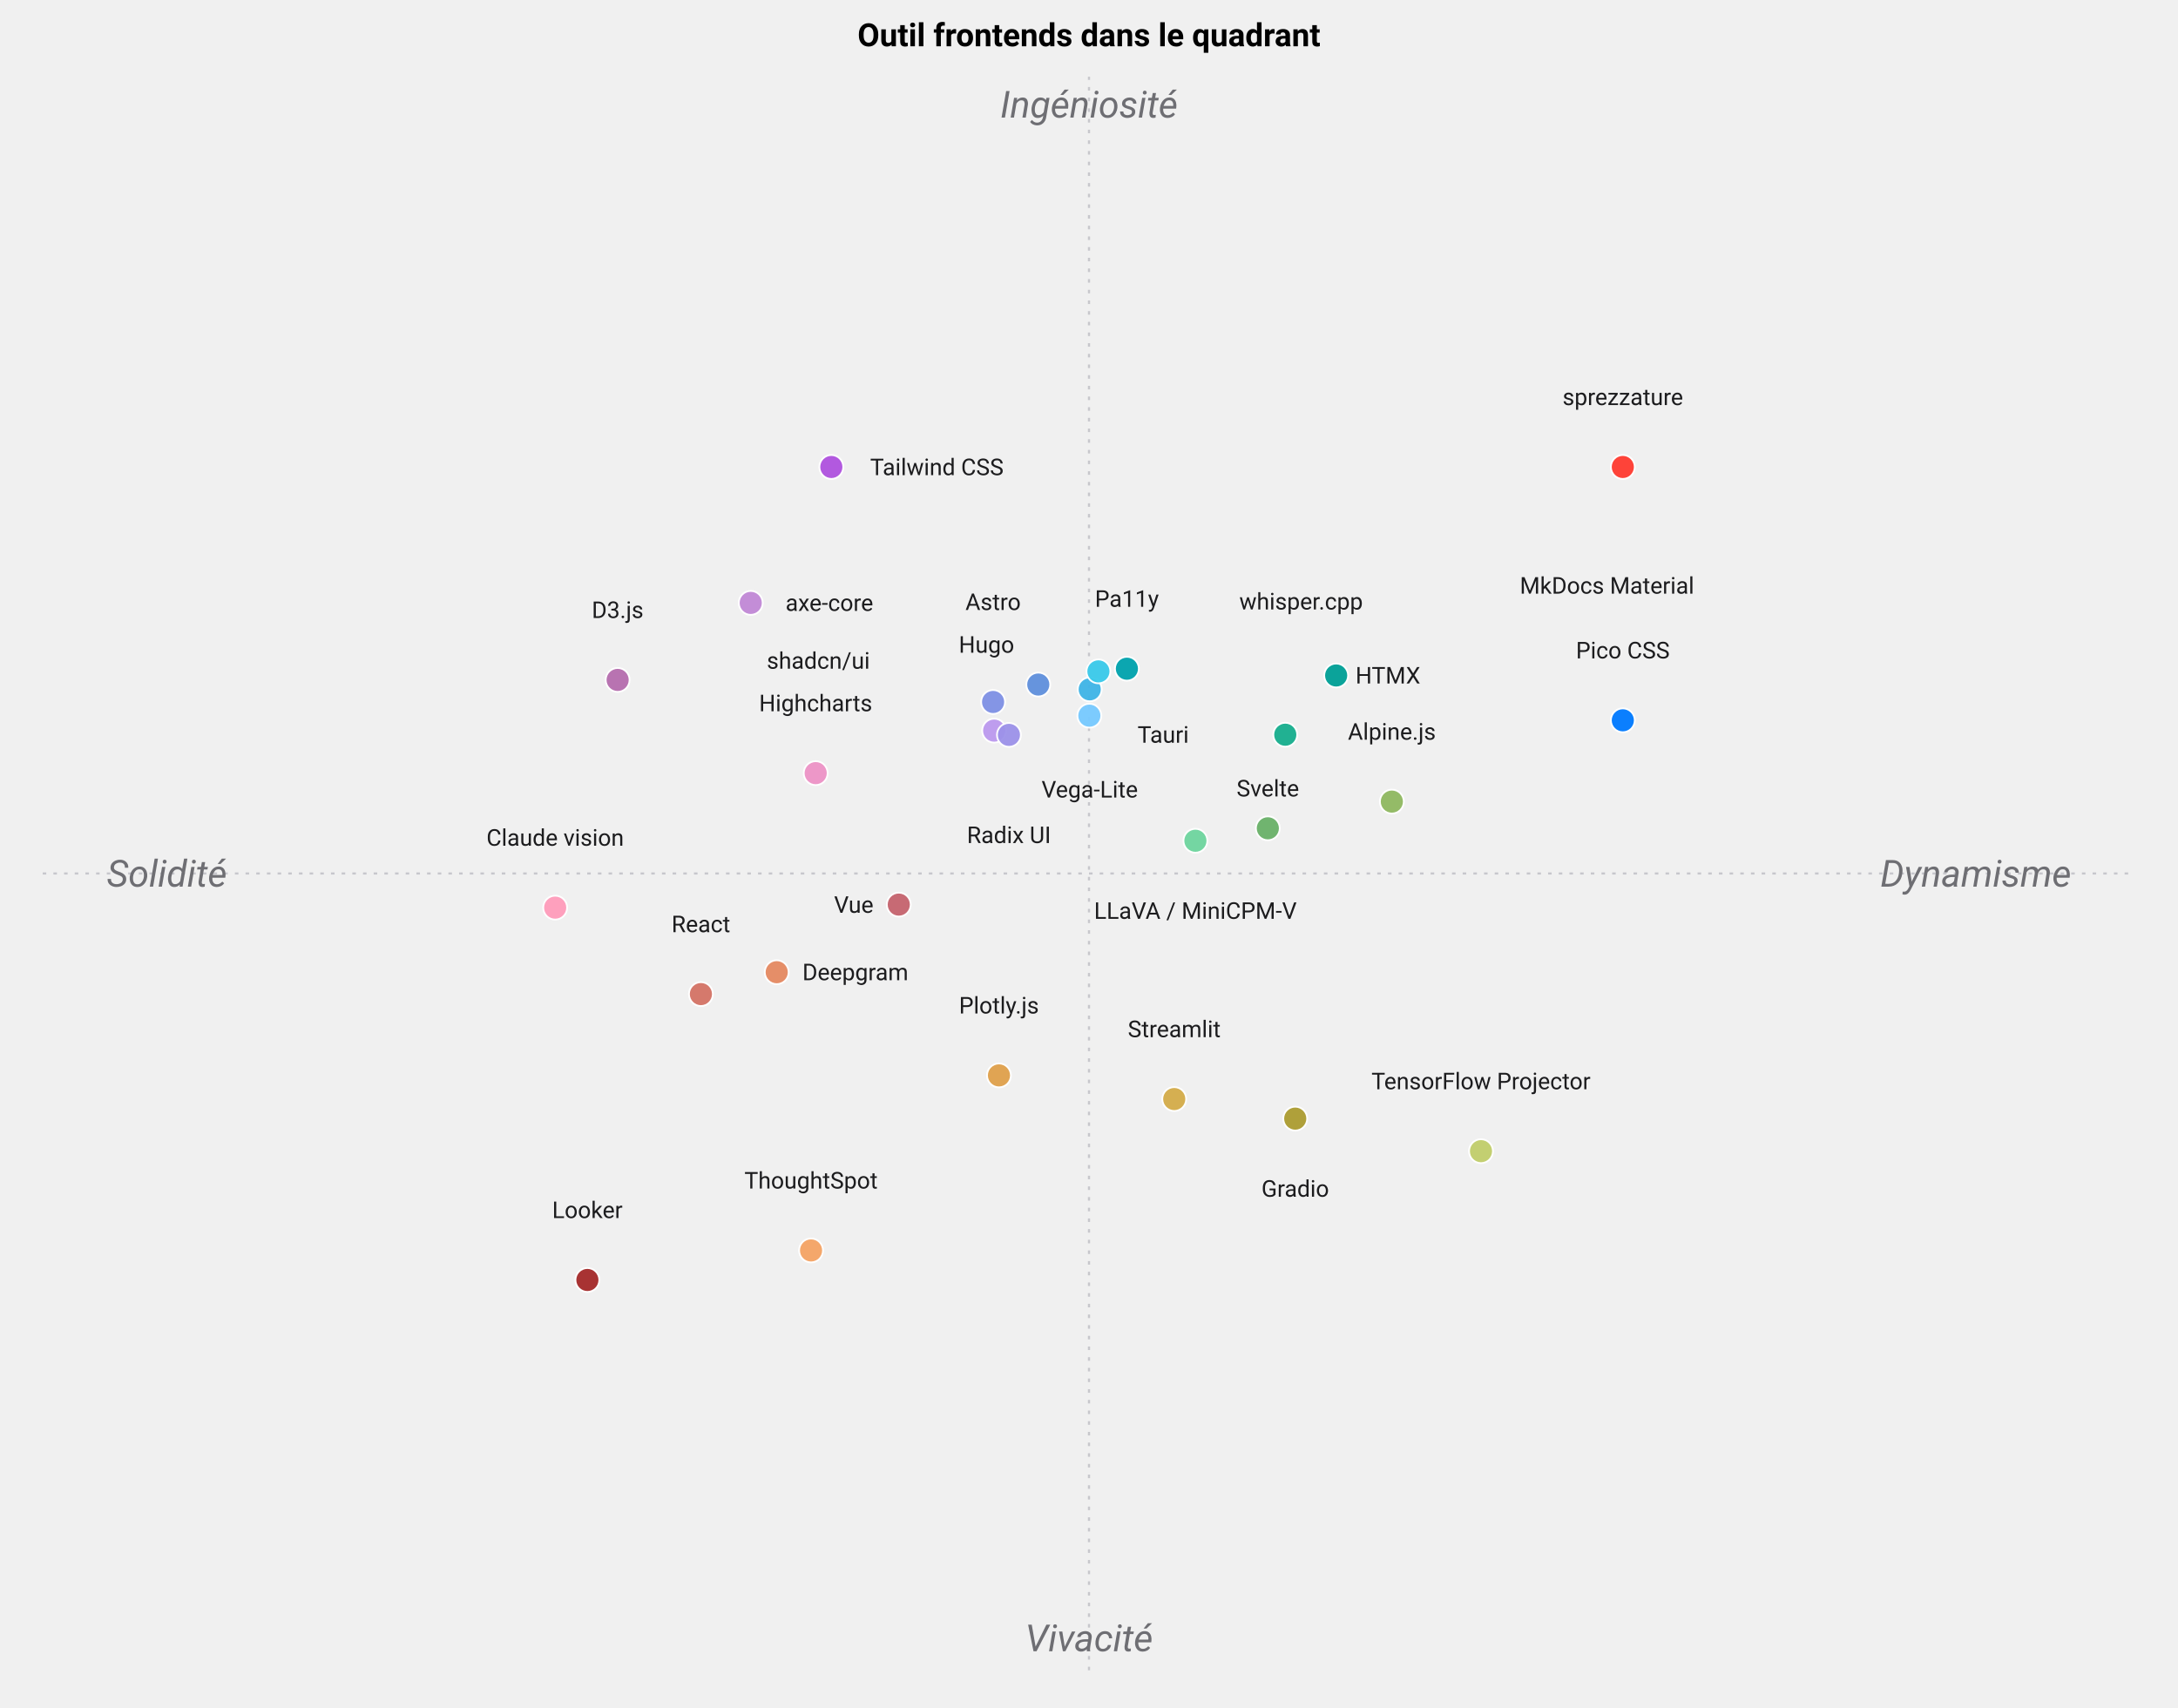
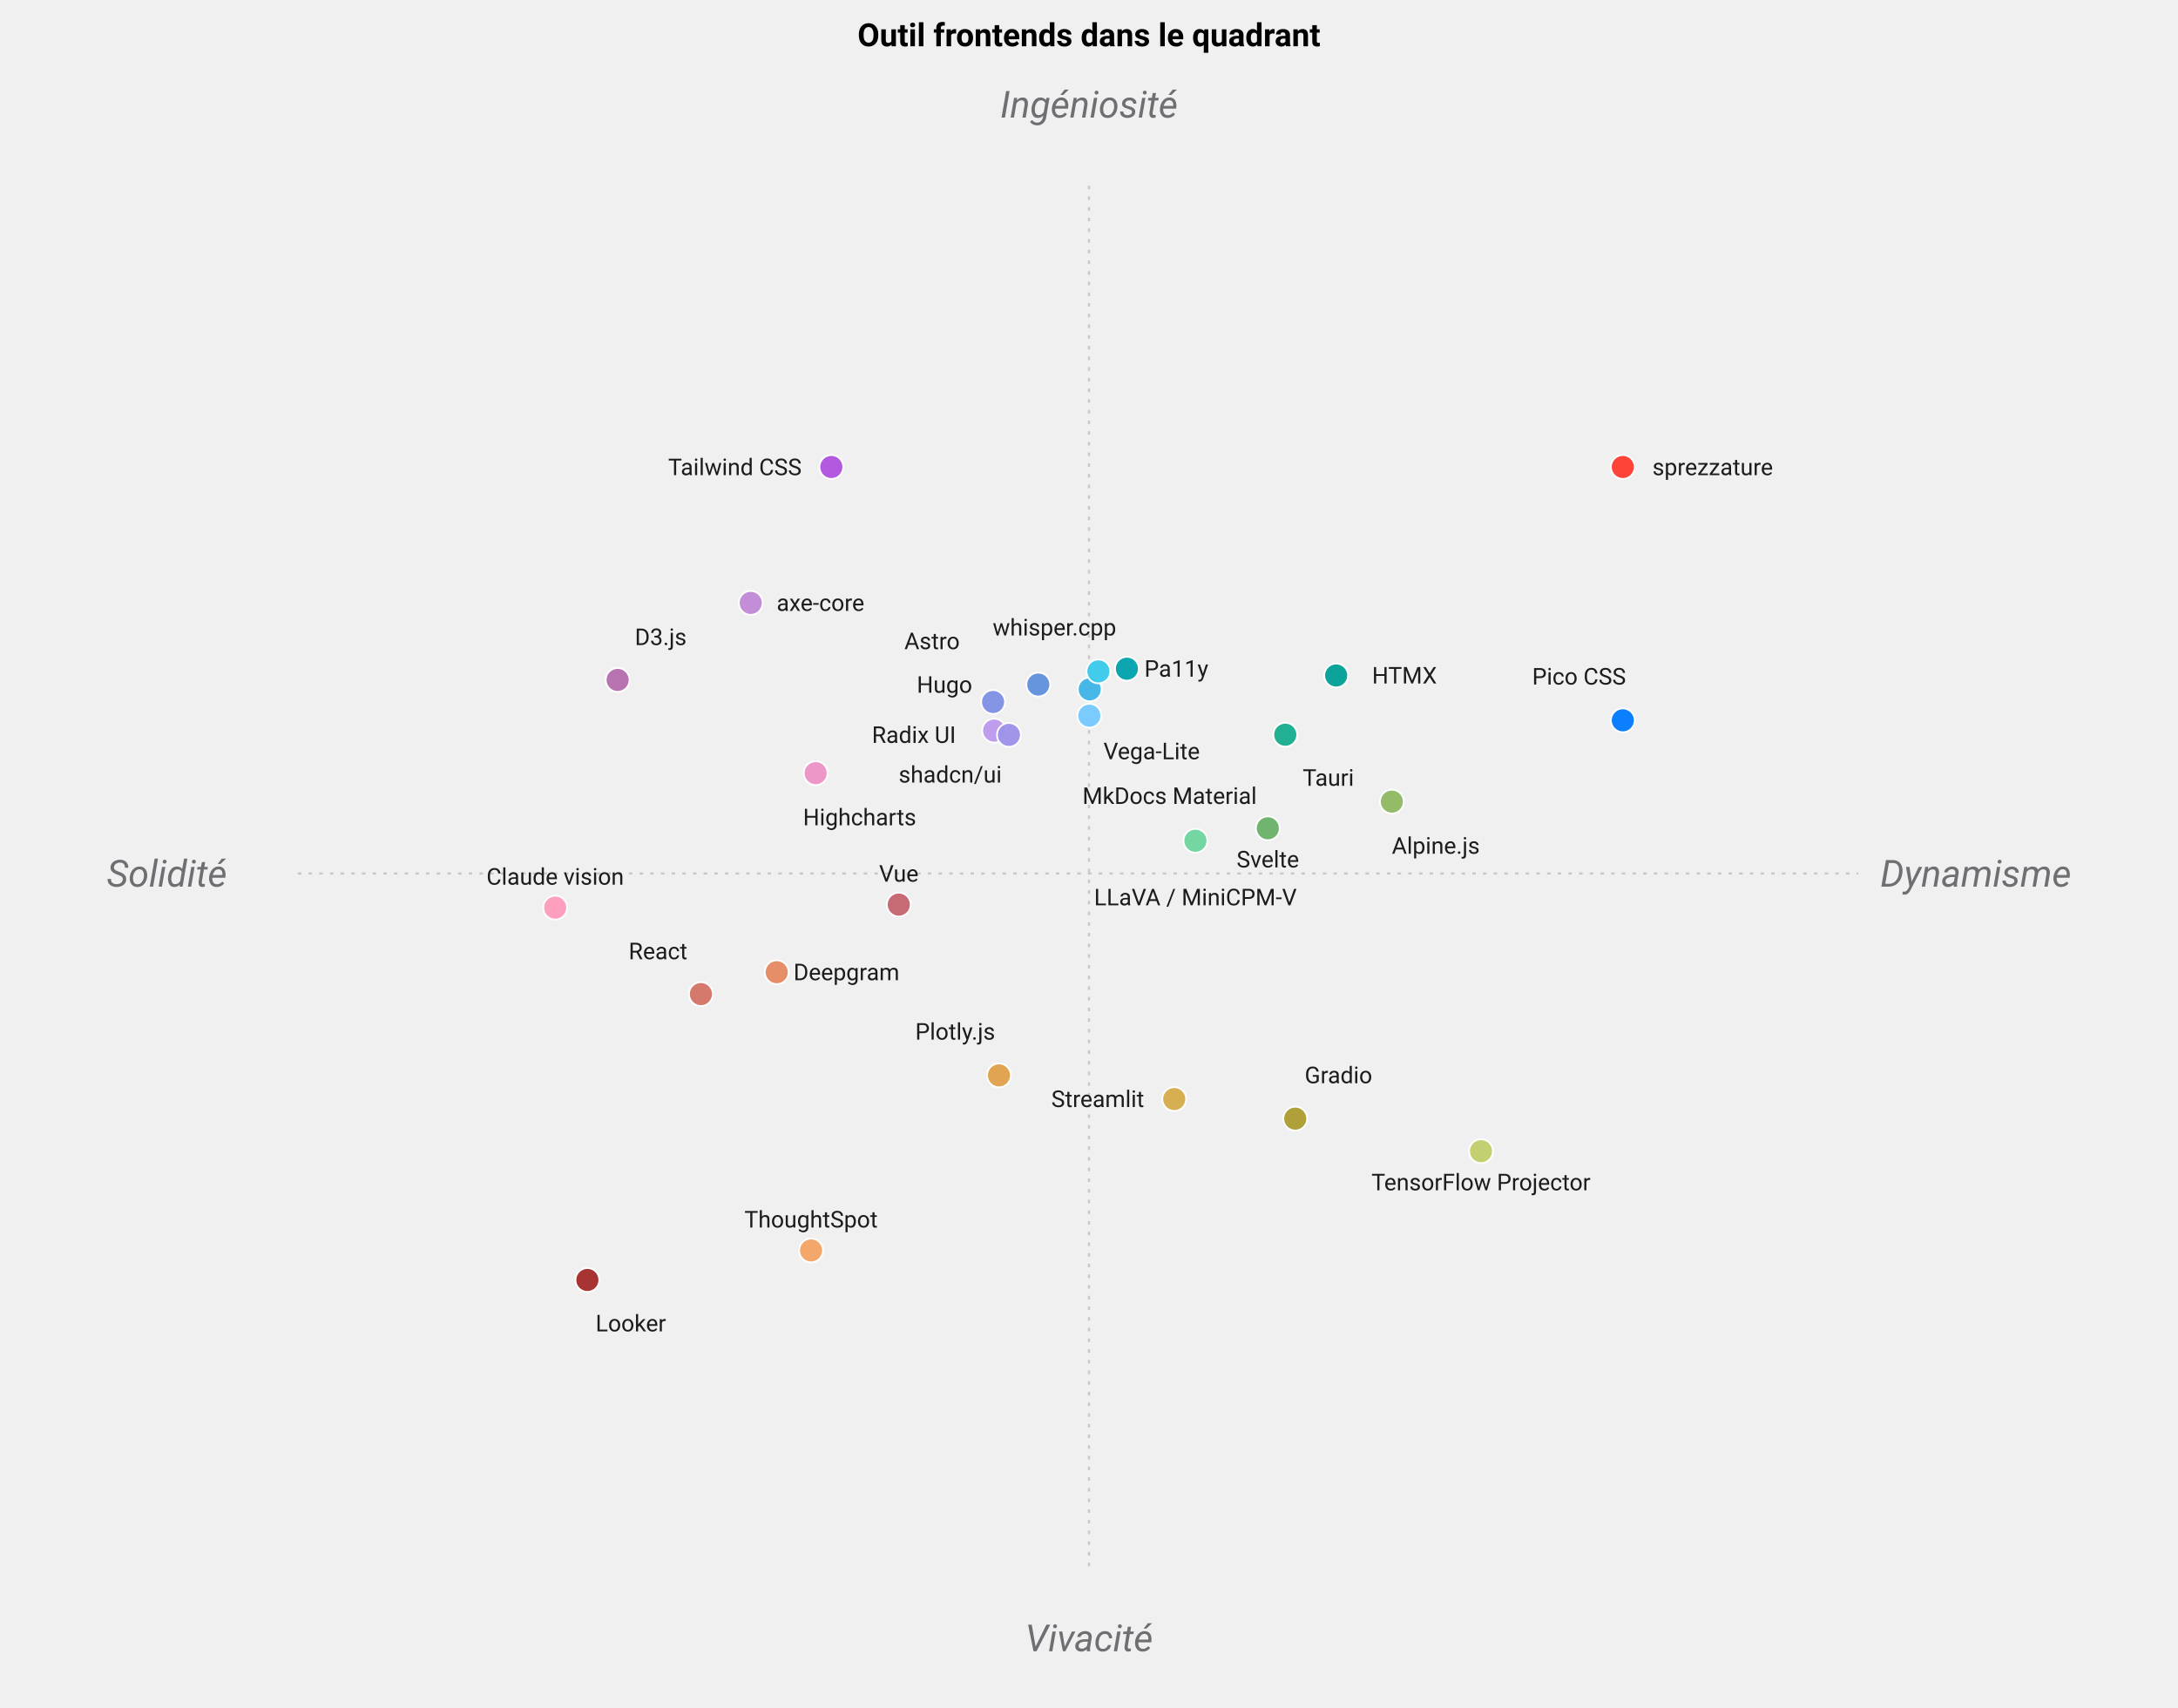
<svg xmlns="http://www.w3.org/2000/svg" width="1224" height="960" viewBox="0 0 1224 960" role="img" aria-labelledby="sp-title sp-desc" font-family="Roboto, -apple-system, Helvetica, Arial, sans-serif">
  <style>.sp-dot{cursor:pointer}.sp-dot:hover circle,.sp-dot:focus circle{stroke-width:2.4}.sp-dot:hover,.sp-dot:focus{filter:brightness(1.08);outline:none}</style>
-   <line x1="24.0" y1="491.0" x2="1200.0" y2="491.0" stroke="#C7C7CC" stroke-width="1.2" stroke-dasharray="2,4" />
-   <line x1="612.0" y1="938.9" x2="612.0" y2="43.1" stroke="#C7C7CC" stroke-width="1.2" stroke-dasharray="2,4" />
+   <line x1="167.4" y1="491.0" x2="1044.4" y2="491.0" stroke="#C7C7CC" stroke-width="1.2" stroke-dasharray="2,4" />
+   <line x1="612.0" y1="880.4" x2="612.0" y2="101.6" stroke="#C7C7CC" stroke-width="1.2" stroke-dasharray="2,4" />
  <text data-pole="right" x="1164.0" y="498.4" font-size="21" font-style="italic" fill="#6E6E73" text-anchor="end">Dynamisme</text>
  <text data-pole="left" x="60.0" y="498.4" font-size="21" font-style="italic" fill="#6E6E73" text-anchor="start">Solidité</text>
  <text data-pole="top" x="612.0" y="66.1" font-size="21" font-style="italic" fill="#6E6E73" text-anchor="middle">Ingéniosité</text>
  <text data-pole="bottom" x="612.0" y="928.2" font-size="21" font-style="italic" fill="#6E6E73" text-anchor="middle">Vivacité</text>
  <g class="sp-dot" tabindex="0" role="img" aria-label="Outil frontends: sprezzature Local-first: 5 Léger: 5 Personnalisable: 5 Accessibilité: 5 Maturité: 2 Intégré: 5 Interactif: 4 Libre: 5 Facilité: 4 Écosystème: 2">
    <circle cx="912.0" cy="262.5" r="6.72" fill="#FF3B30" stroke="white" stroke-width="1" opacity="0.95" />
  </g>
-   <text x="912.0" y="227.7" font-size="13" fill="#1C1C1E" text-anchor="middle">sprezzature</text>
+   <text x="962.5" y="267.1" font-size="13" fill="#1C1C1E" text-anchor="middle">sprezzature</text>
  <g class="sp-dot" tabindex="0" role="img" aria-label="Outil frontends: React Local-first: 5 Léger: 1 Personnalisable: 3 Accessibilité: 2 Maturité: 5 Intégré: 1 Interactif: 4 Libre: 5 Facilité: 2 Écosystème: 5">
    <circle cx="393.9" cy="558.8" r="6.72" fill="#D47366" stroke="white" stroke-width="1" opacity="0.95" />
  </g>
-   <text x="393.9" y="524.0" font-size="13" fill="#1C1C1E" text-anchor="middle">React</text>
+   <text x="369.8" y="539.2" font-size="13" fill="#1C1C1E" text-anchor="middle">React</text>
  <g class="sp-dot" tabindex="0" role="img" aria-label="Outil frontends: Vue Local-first: 5 Léger: 2 Personnalisable: 3 Accessibilité: 3 Maturité: 5 Intégré: 1 Interactif: 4 Libre: 5 Facilité: 3 Écosystème: 4">
    <circle cx="505.1" cy="508.5" r="6.72" fill="#C5646E" stroke="white" stroke-width="1" opacity="0.95" />
  </g>
-   <text x="479.8" y="513.1" font-size="13" fill="#1C1C1E" text-anchor="middle">Vue</text>
+   <text x="505.1" y="495.6" font-size="13" fill="#1C1C1E" text-anchor="middle">Vue</text>
  <g class="sp-dot" tabindex="0" role="img" aria-label="Outil frontends: Svelte Local-first: 5 Léger: 4 Personnalisable: 3 Accessibilité: 3 Maturité: 4 Intégré: 1 Interactif: 4 Libre: 5 Facilité: 4 Écosystème: 3">
    <circle cx="712.5" cy="465.6" r="6.72" fill="#6AB169" stroke="white" stroke-width="1" opacity="0.95" />
  </g>
-   <text x="712.5" y="447.7" font-size="13" fill="#1C1C1E" text-anchor="middle">Svelte</text>
+   <text x="712.5" y="487.6" font-size="13" fill="#1C1C1E" text-anchor="middle">Svelte</text>
  <g class="sp-dot" tabindex="0" role="img" aria-label="Outil frontends: HTMX Local-first: 5 Léger: 4 Personnalisable: 4 Accessibilité: 4 Maturité: 3 Intégré: 1 Interactif: 3 Libre: 5 Facilité: 4 Écosystème: 3">
    <circle cx="750.9" cy="379.7" r="6.72" fill="#00A096" stroke="white" stroke-width="1" opacity="0.95" />
  </g>
-   <text x="780.0" y="384.2" font-size="13" fill="#1C1C1E" text-anchor="middle">HTMX</text>
+   <text x="789.3" y="384.2" font-size="13" fill="#1C1C1E" text-anchor="middle">HTMX</text>
  <g class="sp-dot" tabindex="0" role="img" aria-label="Outil frontends: Alpine.js Local-first: 5 Léger: 4 Personnalisable: 3 Accessibilité: 3 Maturité: 3 Intégré: 1 Interactif: 3 Libre: 5 Facilité: 4 Écosystème: 3">
    <circle cx="782.2" cy="450.6" r="6.72" fill="#90B961" stroke="white" stroke-width="1" opacity="0.95" />
  </g>
-   <text x="782.2" y="415.8" font-size="13" fill="#1C1C1E" text-anchor="middle">Alpine.js</text>
+   <text x="806.9" y="479.9" font-size="13" fill="#1C1C1E" text-anchor="middle">Alpine.js</text>
  <g class="sp-dot" tabindex="0" role="img" aria-label="Outil frontends: Tailwind CSS Local-first: 5 Léger: 4 Personnalisable: 5 Accessibilité: 4 Maturité: 5 Intégré: 2 Interactif: 1 Libre: 5 Facilité: 4 Écosystème: 5">
    <circle cx="467.2" cy="262.5" r="6.72" fill="#AF52DE" stroke="white" stroke-width="1" opacity="0.95" />
  </g>
-   <text x="526.5" y="267.1" font-size="13" fill="#1C1C1E" text-anchor="middle">Tailwind CSS</text>
+   <text x="413.0" y="267.1" font-size="13" fill="#1C1C1E" text-anchor="middle">Tailwind CSS</text>
  <g class="sp-dot" tabindex="0" role="img" aria-label="Outil frontends: Pico CSS Local-first: 5 Léger: 5 Personnalisable: 2 Accessibilité: 4 Maturité: 3 Intégré: 1 Interactif: 1 Libre: 5 Facilité: 5 Écosystème: 2">
    <circle cx="912.0" cy="404.9" r="6.72" fill="#007AFF" stroke="white" stroke-width="1" opacity="0.95" />
  </g>
-   <text x="912.0" y="370.1" font-size="13" fill="#1C1C1E" text-anchor="middle">Pico CSS</text>
+   <text x="887.4" y="384.8" font-size="13" fill="#1C1C1E" text-anchor="middle">Pico CSS</text>
  <g class="sp-dot" tabindex="0" role="img" aria-label="Outil frontends: shadcn/ui Local-first: 5 Léger: 3 Personnalisable: 4 Accessibilité: 4 Maturité: 4 Intégré: 1 Interactif: 4 Libre: 5 Facilité: 3 Écosystème: 4">
    <circle cx="558.7" cy="410.7" r="6.72" fill="#BC99EE" stroke="white" stroke-width="1" opacity="0.95" />
  </g>
-   <text x="459.9" y="375.9" font-size="13" fill="#1C1C1E" text-anchor="middle">shadcn/ui</text>
+   <text x="534.0" y="439.9" font-size="13" fill="#1C1C1E" text-anchor="middle">shadcn/ui</text>
  <g class="sp-dot" tabindex="0" role="img" aria-label="Outil frontends: Radix UI Local-first: 5 Léger: 3 Personnalisable: 3 Accessibilité: 5 Maturité: 4 Intégré: 1 Interactif: 4 Libre: 5 Facilité: 3 Écosystème: 4">
    <circle cx="567.0" cy="413.1" r="6.72" fill="#9C92E9" stroke="white" stroke-width="1" opacity="0.95" />
  </g>
-   <text x="567.0" y="473.9" font-size="13" fill="#1C1C1E" text-anchor="middle">Radix UI</text>
+   <text x="513.6" y="417.6" font-size="13" fill="#1C1C1E" text-anchor="middle">Radix UI</text>
  <g class="sp-dot" tabindex="0" role="img" aria-label="Outil frontends: Vega-Lite Local-first: 5 Léger: 3 Personnalisable: 4 Accessibilité: 4 Maturité: 4 Intégré: 2 Interactif: 4 Libre: 5 Facilité: 4 Écosystème: 4">
    <circle cx="612.4" cy="387.5" r="6.72" fill="#3FB5E7" stroke="white" stroke-width="1" opacity="0.95" />
  </g>
-   <text x="612.4" y="448.3" font-size="13" fill="#1C1C1E" text-anchor="middle">Vega-Lite</text>
+   <text x="647.2" y="426.8" font-size="13" fill="#1C1C1E" text-anchor="middle">Vega-Lite</text>
  <g class="sp-dot" tabindex="0" role="img" aria-label="Outil frontends: D3.js Local-first: 5 Léger: 4 Personnalisable: 5 Accessibilité: 3 Maturité: 5 Intégré: 1 Interactif: 5 Libre: 5 Facilité: 1 Écosystème: 5">
    <circle cx="347.1" cy="382.2" r="6.72" fill="#B66DAE" stroke="white" stroke-width="1" opacity="0.95" />
  </g>
-   <text x="347.1" y="347.4" font-size="13" fill="#1C1C1E" text-anchor="middle">D3.js</text>
+   <text x="371.3" y="362.6" font-size="13" fill="#1C1C1E" text-anchor="middle">D3.js</text>
  <g class="sp-dot" tabindex="0" role="img" aria-label="Outil frontends: Plotly.js Local-first: 5 Léger: 1 Personnalisable: 2 Accessibilité: 3 Maturité: 4 Intégré: 1 Interactif: 5 Libre: 4 Facilité: 3 Écosystème: 4">
    <circle cx="561.4" cy="604.5" r="6.72" fill="#E0A14C" stroke="white" stroke-width="1" opacity="0.95" />
  </g>
-   <text x="561.4" y="569.7" font-size="13" fill="#1C1C1E" text-anchor="middle">Plotly.js</text>
+   <text x="536.8" y="584.4" font-size="13" fill="#1C1C1E" text-anchor="middle">Plotly.js</text>
  <g class="sp-dot" tabindex="0" role="img" aria-label="Outil frontends: Gradio Local-first: 4 Léger: 2 Personnalisable: 1 Accessibilité: 3 Maturité: 4 Intégré: 1 Interactif: 4 Libre: 4 Facilité: 5 Écosystème: 3">
    <circle cx="727.9" cy="628.8" r="6.72" fill="#AC9C31" stroke="white" stroke-width="1" opacity="0.95" />
  </g>
-   <text x="727.9" y="672.7" font-size="13" fill="#1C1C1E" text-anchor="middle">Gradio</text>
+   <text x="752.2" y="608.9" font-size="13" fill="#1C1C1E" text-anchor="middle">Gradio</text>
  <g class="sp-dot" tabindex="0" role="img" aria-label="Outil frontends: Streamlit Local-first: 4 Léger: 2 Personnalisable: 1 Accessibilité: 3 Maturité: 4 Intégré: 1 Interactif: 4 Libre: 4 Facilité: 5 Écosystème: 4">
    <circle cx="659.9" cy="617.8" r="6.72" fill="#D4AC49" stroke="white" stroke-width="1" opacity="0.95" />
  </g>
-   <text x="659.9" y="583.0" font-size="13" fill="#1C1C1E" text-anchor="middle">Streamlit</text>
+   <text x="616.9" y="622.3" font-size="13" fill="#1C1C1E" text-anchor="middle">Streamlit</text>
  <g class="sp-dot" tabindex="0" role="img" aria-label="Outil frontends: Tauri Local-first: 5 Léger: 4 Personnalisable: 4 Accessibilité: 3 Maturité: 3 Intégré: 1 Interactif: 3 Libre: 5 Facilité: 3 Écosystème: 3">
    <circle cx="722.3" cy="413.0" r="6.72" fill="#17AE8E" stroke="white" stroke-width="1" opacity="0.95" />
  </g>
-   <text x="653.7" y="417.5" font-size="13" fill="#1C1C1E" text-anchor="middle">Tauri</text>
+   <text x="746.5" y="441.7" font-size="13" fill="#1C1C1E" text-anchor="middle">Tauri</text>
  <g class="sp-dot" tabindex="0" role="img" aria-label="Outil frontends: Hugo Local-first: 5 Léger: 4 Personnalisable: 4 Accessibilité: 3 Maturité: 4 Intégré: 1 Interactif: 2 Libre: 5 Facilité: 3 Écosystème: 4">
    <circle cx="583.5" cy="384.8" r="6.72" fill="#6090DC" stroke="white" stroke-width="1" opacity="0.95" />
  </g>
-   <text x="554.4" y="366.9" font-size="13" fill="#1C1C1E" text-anchor="middle">Hugo</text>
+   <text x="530.8" y="389.4" font-size="13" fill="#1C1C1E" text-anchor="middle">Hugo</text>
  <g class="sp-dot" tabindex="0" role="img" aria-label="Outil frontends: Astro Local-first: 5 Léger: 3 Personnalisable: 4 Accessibilité: 4 Maturité: 4 Intégré: 1 Interactif: 3 Libre: 5 Facilité: 3 Écosystème: 4">
    <circle cx="558.1" cy="394.6" r="6.72" fill="#7F91E5" stroke="white" stroke-width="1" opacity="0.95" />
  </g>
-   <text x="558.1" y="342.9" font-size="13" fill="#1C1C1E" text-anchor="middle">Astro</text>
+   <text x="523.8" y="364.9" font-size="13" fill="#1C1C1E" text-anchor="middle">Astro</text>
  <g class="sp-dot" tabindex="0" role="img" aria-label="Outil frontends: MkDocs Material Local-first: 5 Léger: 4 Personnalisable: 3 Accessibilité: 4 Maturité: 4 Intégré: 1 Interactif: 2 Libre: 4 Facilité: 4 Écosystème: 4">
    <circle cx="612.2" cy="402.3" r="6.72" fill="#77CAFF" stroke="white" stroke-width="1" opacity="0.95" />
  </g>
-   <text x="903.1" y="333.7" font-size="13" fill="#1C1C1E" text-anchor="middle">MkDocs Material</text>
+   <text x="657.3" y="451.9" font-size="13" fill="#1C1C1E" text-anchor="middle">MkDocs Material</text>
  <g class="sp-dot" tabindex="0" role="img" aria-label="Outil frontends: axe-core Local-first: 5 Léger: 4 Personnalisable: 3 Accessibilité: 5 Maturité: 5 Intégré: 1 Interactif: 1 Libre: 4 Facilité: 3 Écosystème: 5">
    <circle cx="421.9" cy="338.9" r="6.72" fill="#C188D6" stroke="white" stroke-width="1" opacity="0.95" />
  </g>
-   <text x="466.1" y="343.4" font-size="13" fill="#1C1C1E" text-anchor="middle">axe-core</text>
+   <text x="461.1" y="343.4" font-size="13" fill="#1C1C1E" text-anchor="middle">axe-core</text>
  <g class="sp-dot" tabindex="0" role="img" aria-label="Outil frontends: Pa11y Local-first: 5 Léger: 3 Personnalisable: 3 Accessibilité: 5 Maturité: 4 Intégré: 1 Interactif: 1 Libre: 5 Facilité: 3 Écosystème: 3">
    <circle cx="633.3" cy="375.9" r="6.72" fill="#00A3AD" stroke="white" stroke-width="1" opacity="0.95" />
  </g>
-   <text x="633.3" y="341.1" font-size="13" fill="#1C1C1E" text-anchor="middle">Pa11y</text>
+   <text x="661.1" y="380.4" font-size="13" fill="#1C1C1E" text-anchor="middle">Pa11y</text>
  <g class="sp-dot" tabindex="0" role="img" aria-label="Outil frontends: Claude vision Local-first: 1 Léger: 3 Personnalisable: 3 Accessibilité: 4 Maturité: 5 Intégré: 2 Interactif: 2 Libre: 1 Facilité: 3 Écosystème: 5">
    <circle cx="312.0" cy="510.2" r="6.72" fill="#FF9CBB" stroke="white" stroke-width="1" opacity="0.95" />
  </g>
-   <text x="312.0" y="475.4" font-size="13" fill="#1C1C1E" text-anchor="middle">Claude vision</text>
+   <text x="312.0" y="497.3" font-size="13" fill="#1C1C1E" text-anchor="middle">Claude vision</text>
  <g class="sp-dot" tabindex="0" role="img" aria-label="Outil frontends: LLaVA / MiniCPM-V Local-first: 5 Léger: 2 Personnalisable: 3 Accessibilité: 3 Maturité: 3 Intégré: 1 Interactif: 1 Libre: 5 Facilité: 2 Écosystème: 3">
    <circle cx="671.8" cy="472.6" r="6.72" fill="#6ED59E" stroke="white" stroke-width="1" opacity="0.95" />
  </g>
-   <text x="671.8" y="516.5" font-size="13" fill="#1C1C1E" text-anchor="middle">LLaVA / MiniCPM-V</text>
+   <text x="671.8" y="508.9" font-size="13" fill="#1C1C1E" text-anchor="middle">LLaVA / MiniCPM-V</text>
  <g class="sp-dot" tabindex="0" role="img" aria-label="Outil frontends: whisper.cpp Local-first: 5 Léger: 5 Personnalisable: 3 Accessibilité: 3 Maturité: 4 Intégré: 1 Interactif: 1 Libre: 5 Facilité: 3 Écosystème: 4">
    <circle cx="617.3" cy="377.4" r="6.72" fill="#3ACAEA" stroke="white" stroke-width="1" opacity="0.95" />
  </g>
-   <text x="731.2" y="342.6" font-size="13" fill="#1C1C1E" text-anchor="middle">whisper.cpp</text>
+   <text x="592.6" y="357.2" font-size="13" fill="#1C1C1E" text-anchor="middle">whisper.cpp</text>
  <g class="sp-dot" tabindex="0" role="img" aria-label="Outil frontends: Deepgram Local-first: 1 Léger: 3 Personnalisable: 3 Accessibilité: 4 Maturité: 4 Intégré: 1 Interactif: 2 Libre: 1 Facilité: 3 Écosystème: 4">
    <circle cx="436.5" cy="546.5" r="6.72" fill="#E58962" stroke="white" stroke-width="1" opacity="0.95" />
  </g>
-   <text x="480.7" y="551.0" font-size="13" fill="#1C1C1E" text-anchor="middle">Deepgram</text>
+   <text x="475.7" y="551.0" font-size="13" fill="#1C1C1E" text-anchor="middle">Deepgram</text>
  <g class="sp-dot" tabindex="0" role="img" aria-label="Outil frontends: Looker Local-first: 1 Léger: 1 Personnalisable: 2 Accessibilité: 3 Maturité: 5 Intégré: 1 Interactif: 5 Libre: 1 Facilité: 2 Écosystème: 4">
    <circle cx="330.1" cy="719.5" r="6.72" fill="#A52A2A" stroke="white" stroke-width="1" opacity="0.95" />
  </g>
-   <text x="330.1" y="684.7" font-size="13" fill="#1C1C1E" text-anchor="middle">Looker</text>
+   <text x="354.5" y="748.4" font-size="13" fill="#1C1C1E" text-anchor="middle">Looker</text>
  <g class="sp-dot" tabindex="0" role="img" aria-label="Outil frontends: ThoughtSpot Local-first: 2 Léger: 1 Personnalisable: 2 Accessibilité: 3 Maturité: 4 Intégré: 1 Interactif: 5 Libre: 1 Facilité: 3 Écosystème: 4">
    <circle cx="455.8" cy="702.9" r="6.72" fill="#F5A465" stroke="white" stroke-width="1" opacity="0.95" />
  </g>
-   <text x="455.8" y="668.1" font-size="13" fill="#1C1C1E" text-anchor="middle">ThoughtSpot</text>
+   <text x="455.8" y="690.0" font-size="13" fill="#1C1C1E" text-anchor="middle">ThoughtSpot</text>
  <g class="sp-dot" tabindex="0" role="img" aria-label="Outil frontends: Highcharts Local-first: 5 Léger: 3 Personnalisable: 4 Accessibilité: 5 Maturité: 5 Intégré: 1 Interactif: 5 Libre: 2 Facilité: 4 Écosystème: 4">
    <circle cx="458.4" cy="434.6" r="6.72" fill="#ED93C6" stroke="white" stroke-width="1" opacity="0.95" />
  </g>
-   <text x="458.4" y="399.8" font-size="13" fill="#1C1C1E" text-anchor="middle">Highcharts</text>
+   <text x="483.1" y="463.9" font-size="13" fill="#1C1C1E" text-anchor="middle">Highcharts</text>
  <g class="sp-dot" tabindex="0" role="img" aria-label="Outil frontends: TensorFlow Projector Local-first: 4 Léger: 3 Personnalisable: 1 Accessibilité: 2 Maturité: 3 Intégré: 1 Interactif: 5 Libre: 5 Facilité: 3 Écosystème: 2">
    <circle cx="832.3" cy="647.1" r="6.72" fill="#C1CE6B" stroke="white" stroke-width="1" opacity="0.95" />
  </g>
-   <text x="832.3" y="612.3" font-size="13" fill="#1C1C1E" text-anchor="middle">TensorFlow Projector</text>
+   <text x="832.3" y="669.1" font-size="13" fill="#1C1C1E" text-anchor="middle">TensorFlow Projector</text>
  <text x="612.0" y="26" font-size="18" font-weight="bold" fill="#000" text-anchor="middle">Outil frontends dans le quadrant</text>
</svg>
